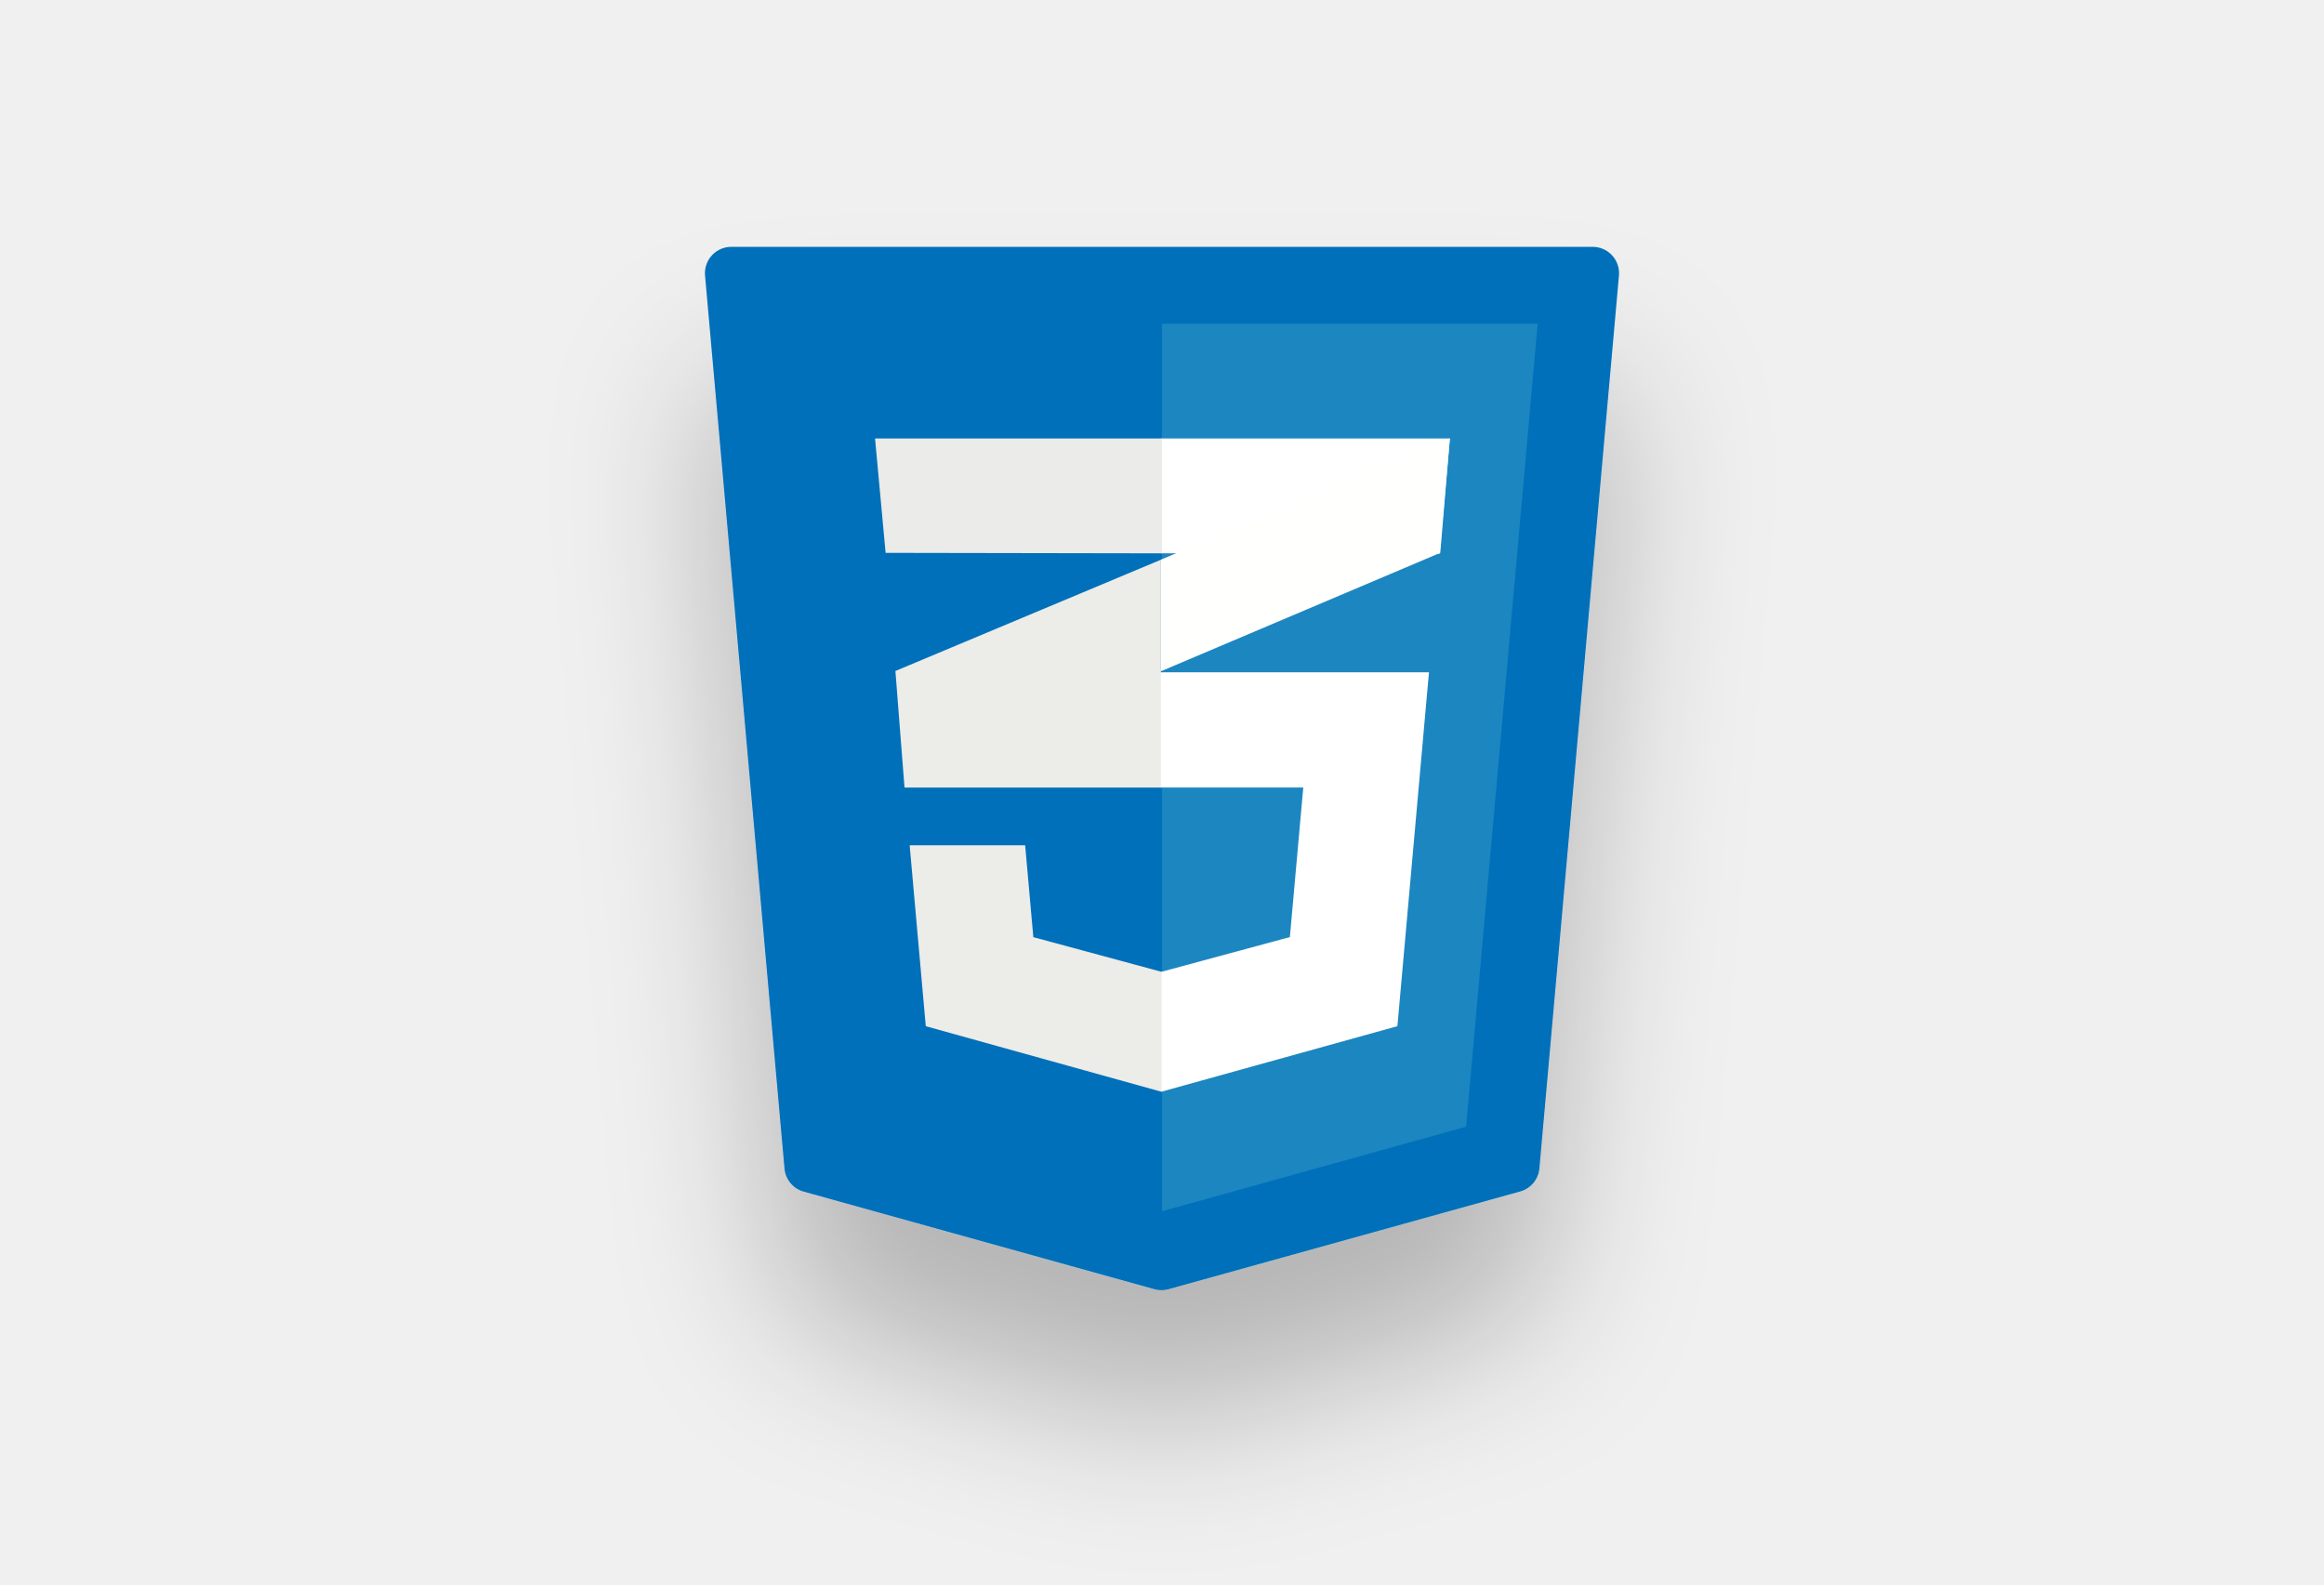
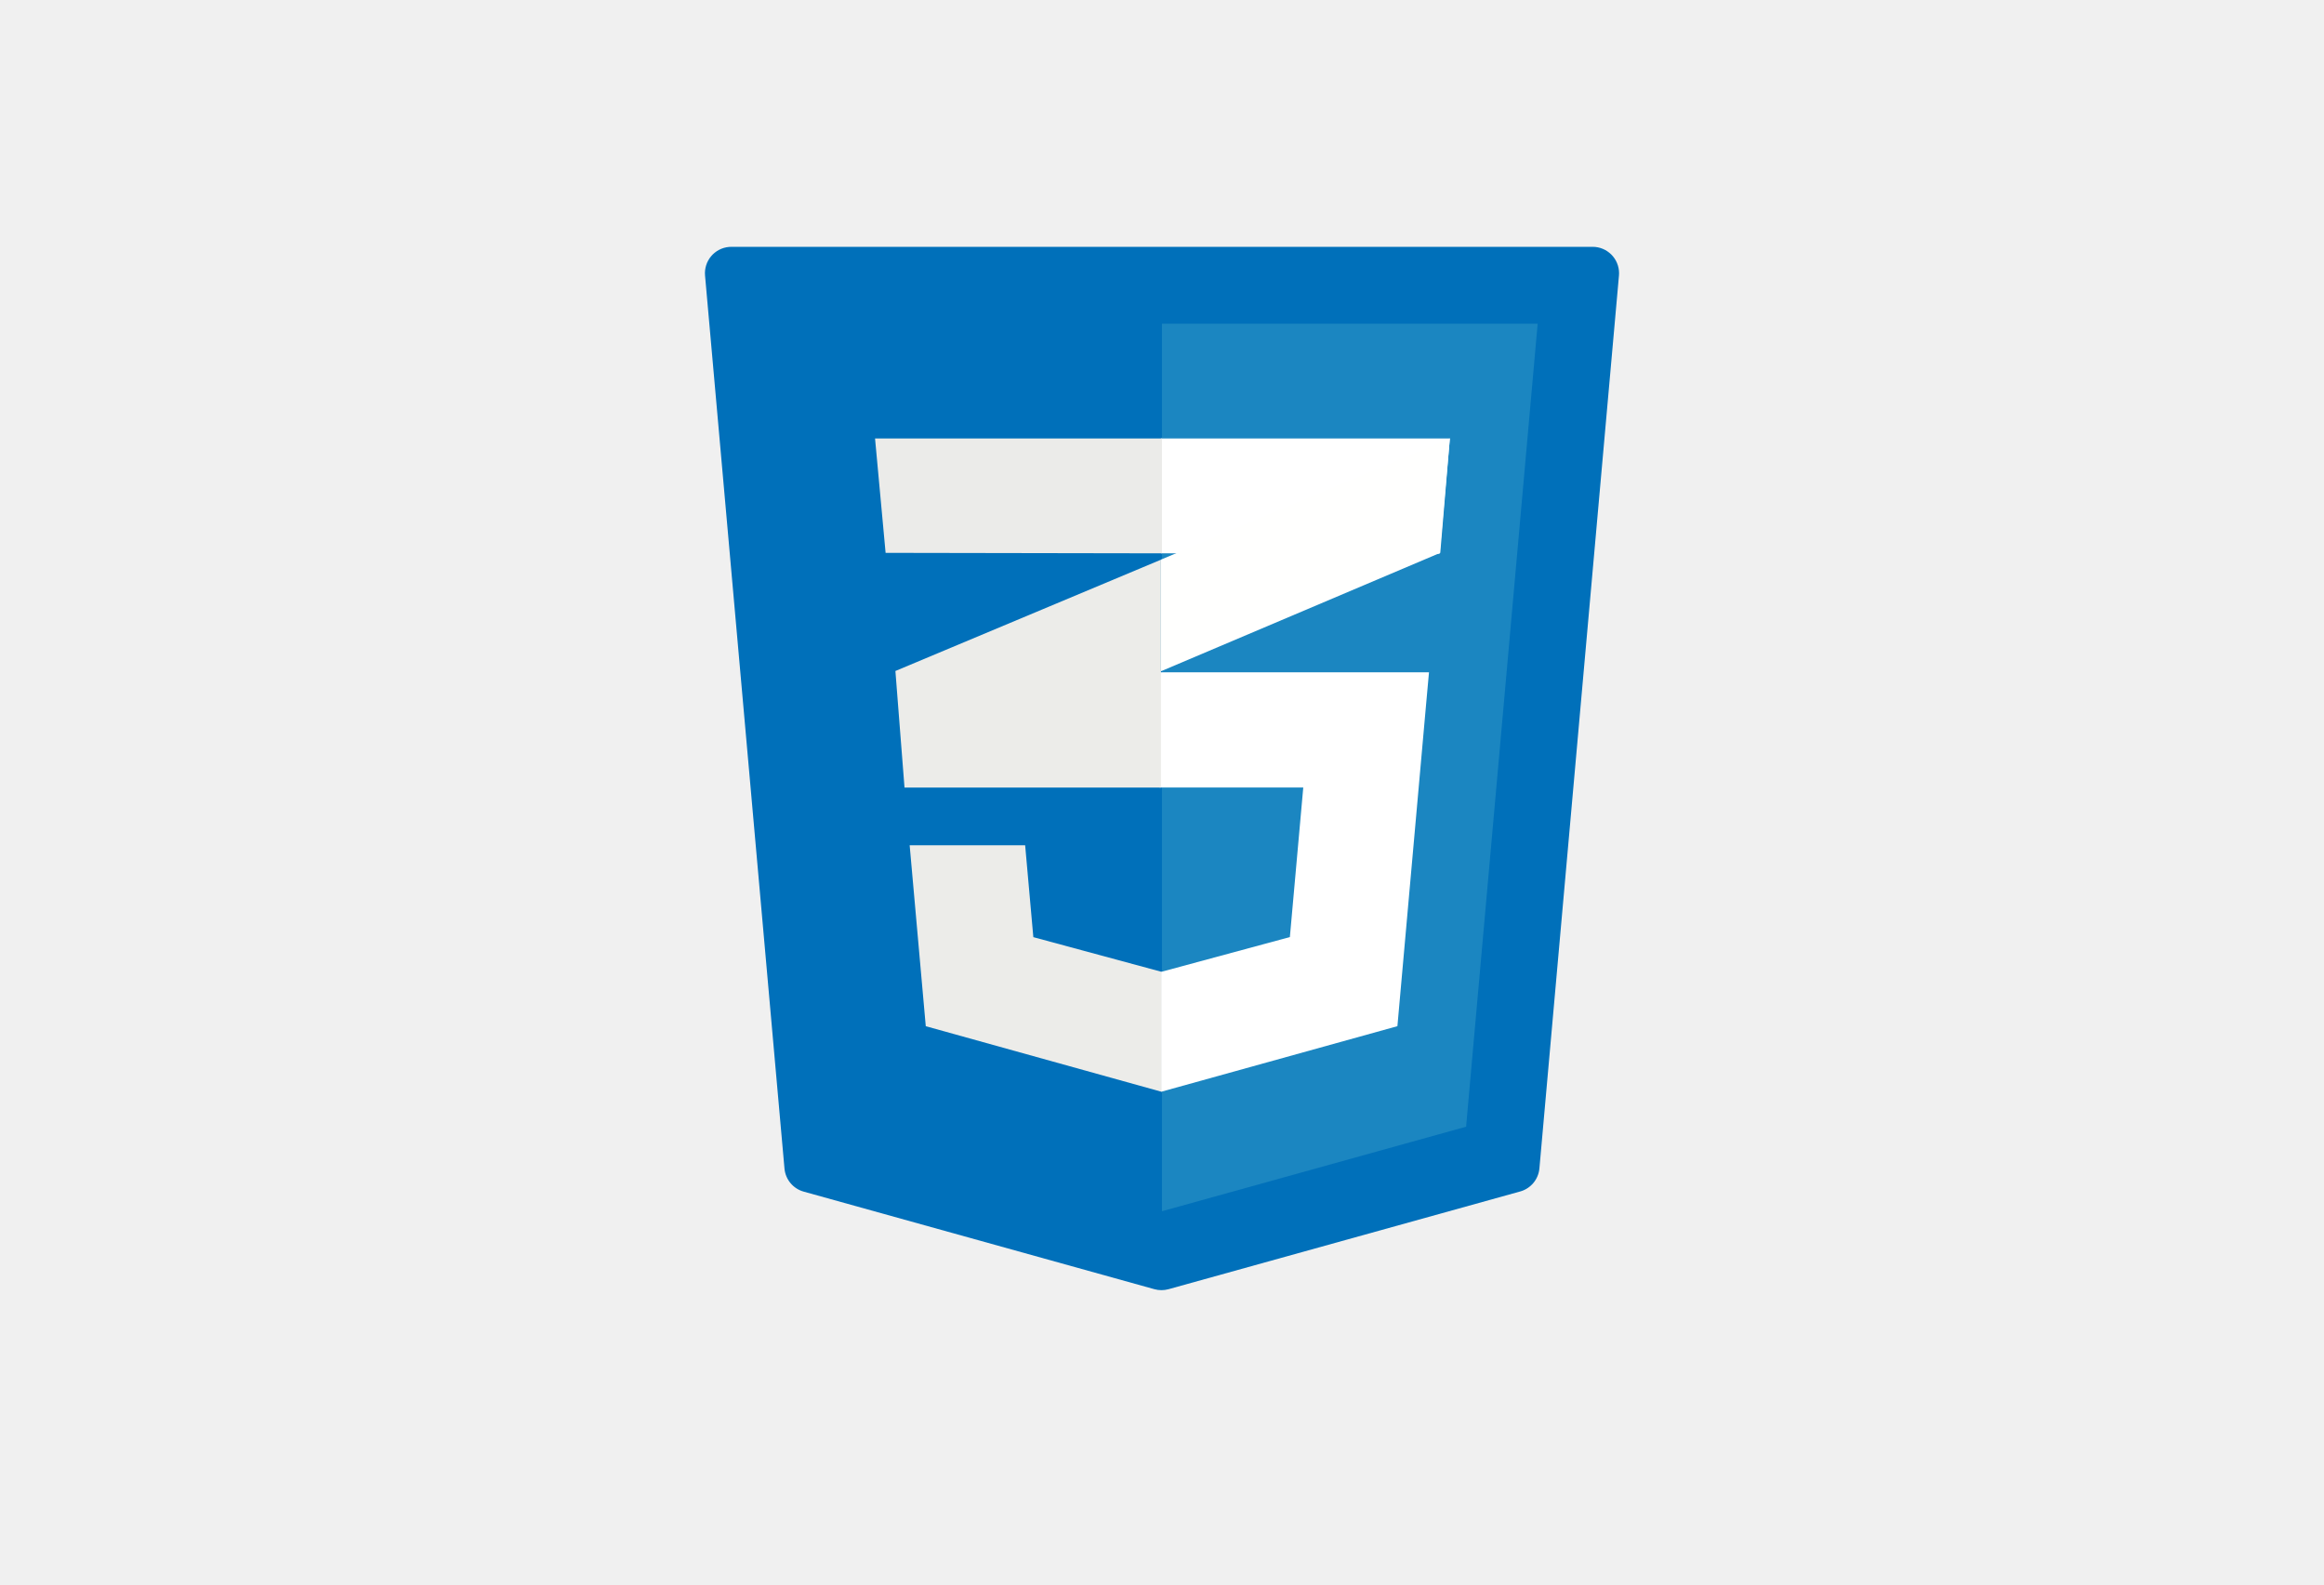
<svg xmlns="http://www.w3.org/2000/svg" width="88px" height="60px" viewBox="0 0 88 60" version="1.1">
-   <defs>
-     <filter x="-32.9%" y="-15.9%" width="165.7%" height="156.1%" filterUnits="objectBoundingBox" id="filter-1">
-       <feOffset dx="0" dy="5" in="SourceAlpha" result="shadowOffsetOuter1" />
-       <feGaussianBlur stdDeviation="3" in="shadowOffsetOuter1" result="shadowBlurOuter1" />
-       <feColorMatrix values="0 0 0 0 0   0 0 0 0 0   0 0 0 0 0  0 0 0 0.246 0" type="matrix" in="shadowBlurOuter1" result="shadowMatrixOuter1" />
-       <feMerge>
-         <feMergeNode in="shadowMatrixOuter1" />
-         <feMergeNode in="SourceGraphic" />
-       </feMerge>
-     </filter>
-   </defs>
+   <defs />
  <g id="Page-1" stroke="none" stroke-width="1" fill="none" fill-rule="evenodd">
    <g id="Artboard-Copy" transform="translate(-296, -10)" fill-rule="nonzero">
-       <g id="css" filter="url(#filter-1)" transform="translate(322.5, 18.5)">
+       <g id="css" transform="translate(322.5, 18.5)">
        <g id="Group-10">
          <path d="M1.193,0.846 L33.807,0.846 C34.359,0.846 34.807,1.294 34.807,1.846 C34.807,1.876 34.806,1.905 34.803,1.935 L31.791,35.741 C31.754,36.155 31.464,36.504 31.063,36.615 L17.746,40.316 C17.571,40.364 17.385,40.364 17.21,40.315 L3.933,36.621 C3.532,36.51 3.242,36.161 3.205,35.747 L0.197,1.935 C0.148,1.384 0.554,0.899 1.104,0.85 C1.134,0.847 1.163,0.846 1.193,0.846 Z" id="Shape" fill="#0070BA" />
          <polyline id="Shape" fill="#1B86C1" points="17.5 37.363 29.015 34.163 31.725 3.757 17.498 3.757 17.498 37.363" />
          <polyline id="Shape" fill="#ECECE9" points="17.5 28.292 17.48 28.297 12.628 26.985 12.318 23.505 7.945 23.505 8.555 30.357 17.479 32.839 17.499 32.832 17.499 28.292" />
          <path d="M17.404,21.32 L22.849,21.32 L22.342,26.982 L17.482,28.296 L17.482,32.836 L26.414,30.356 L27.504,18.128 L27.61,16.956 L17.405,16.956 L17.405,21.321 L17.404,21.32 Z M17.46,12.45 L28.01,12.467 L28.1,11.487 L28.297,9.273 L28.401,8.103 L17.46,8.103 L17.46,12.451 L17.46,12.45 Z" id="Shape" fill="#FFFFFF" />
          <polygon id="Shape" fill="#FFFFFE" points="17.46 12.69 28.4 8.1 28.037 12.433 17.465 16.915 17.465 21.279 17.459 21.279 17.459 12.689" />
          <polygon id="Shape" fill="#EBEBE9" points="7.034 12.434 6.634 8.102 17.499 8.102 17.499 12.452 7.033 12.434" />
          <polygon id="Shape" fill="#ECECE9" points="7.405 16.906 7.75 21.321 17.46 21.321 17.46 12.693 7.405 16.907" />
        </g>
      </g>
    </g>
  </g>
</svg>
